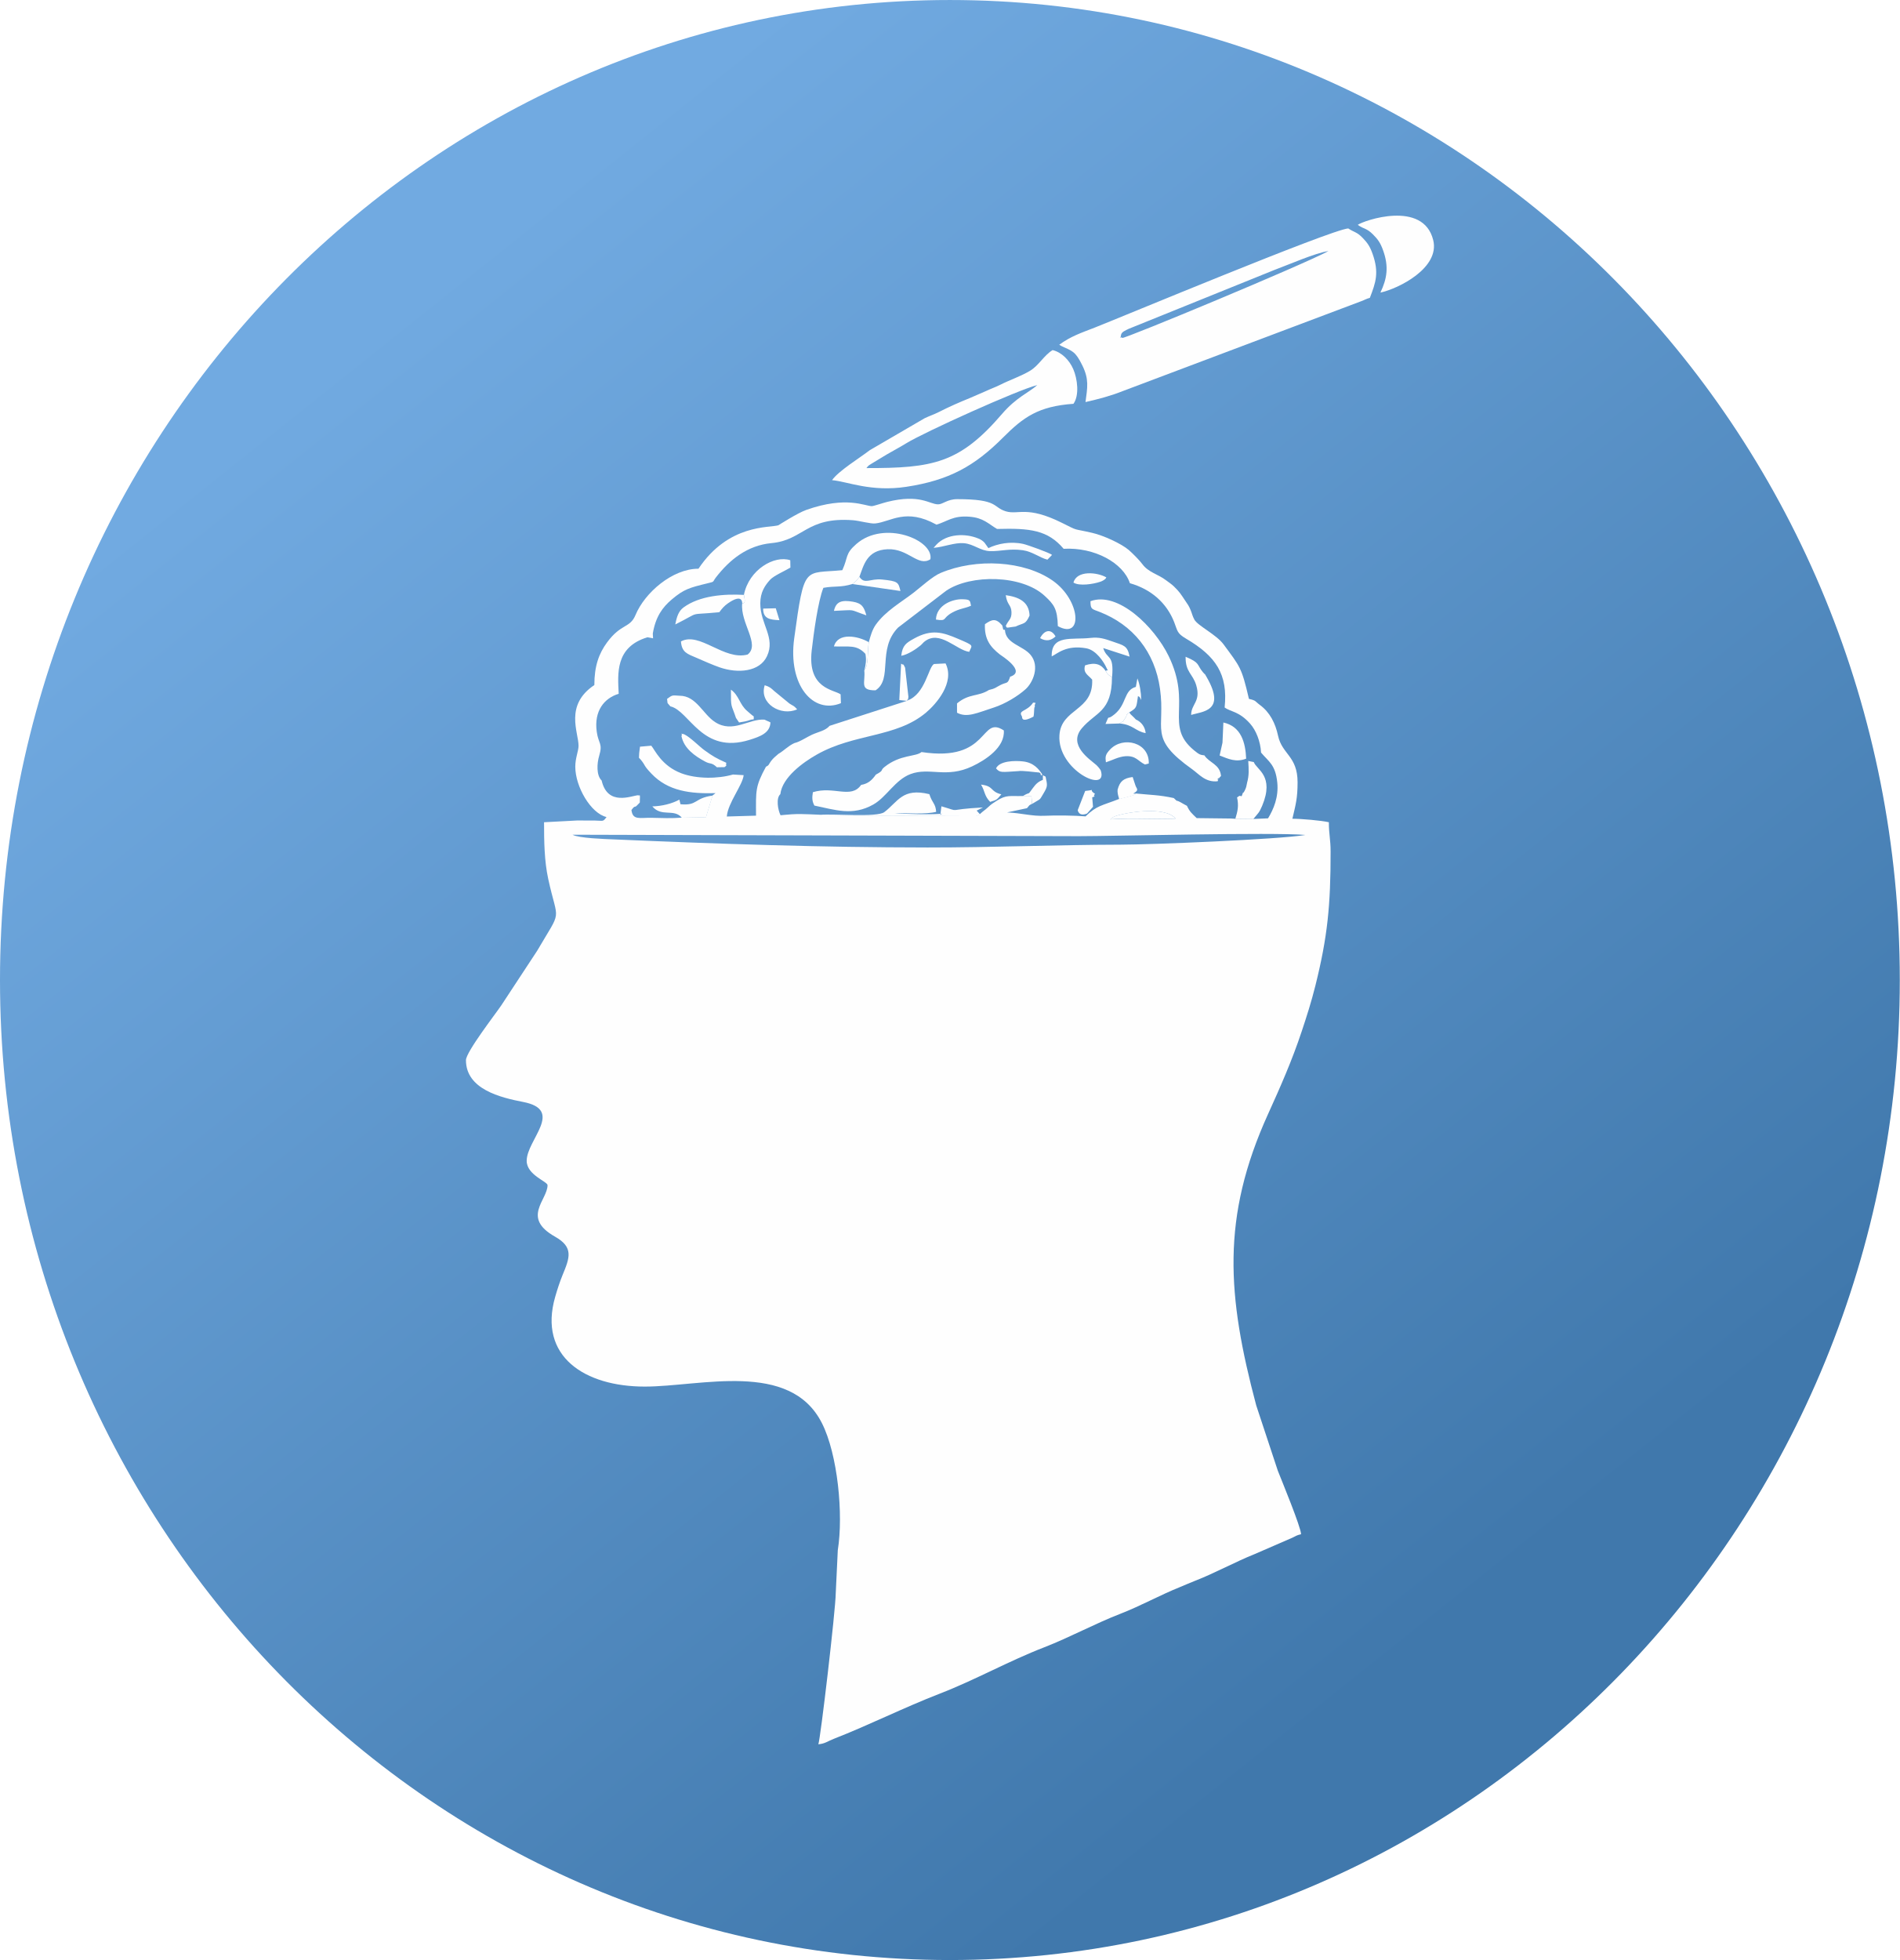
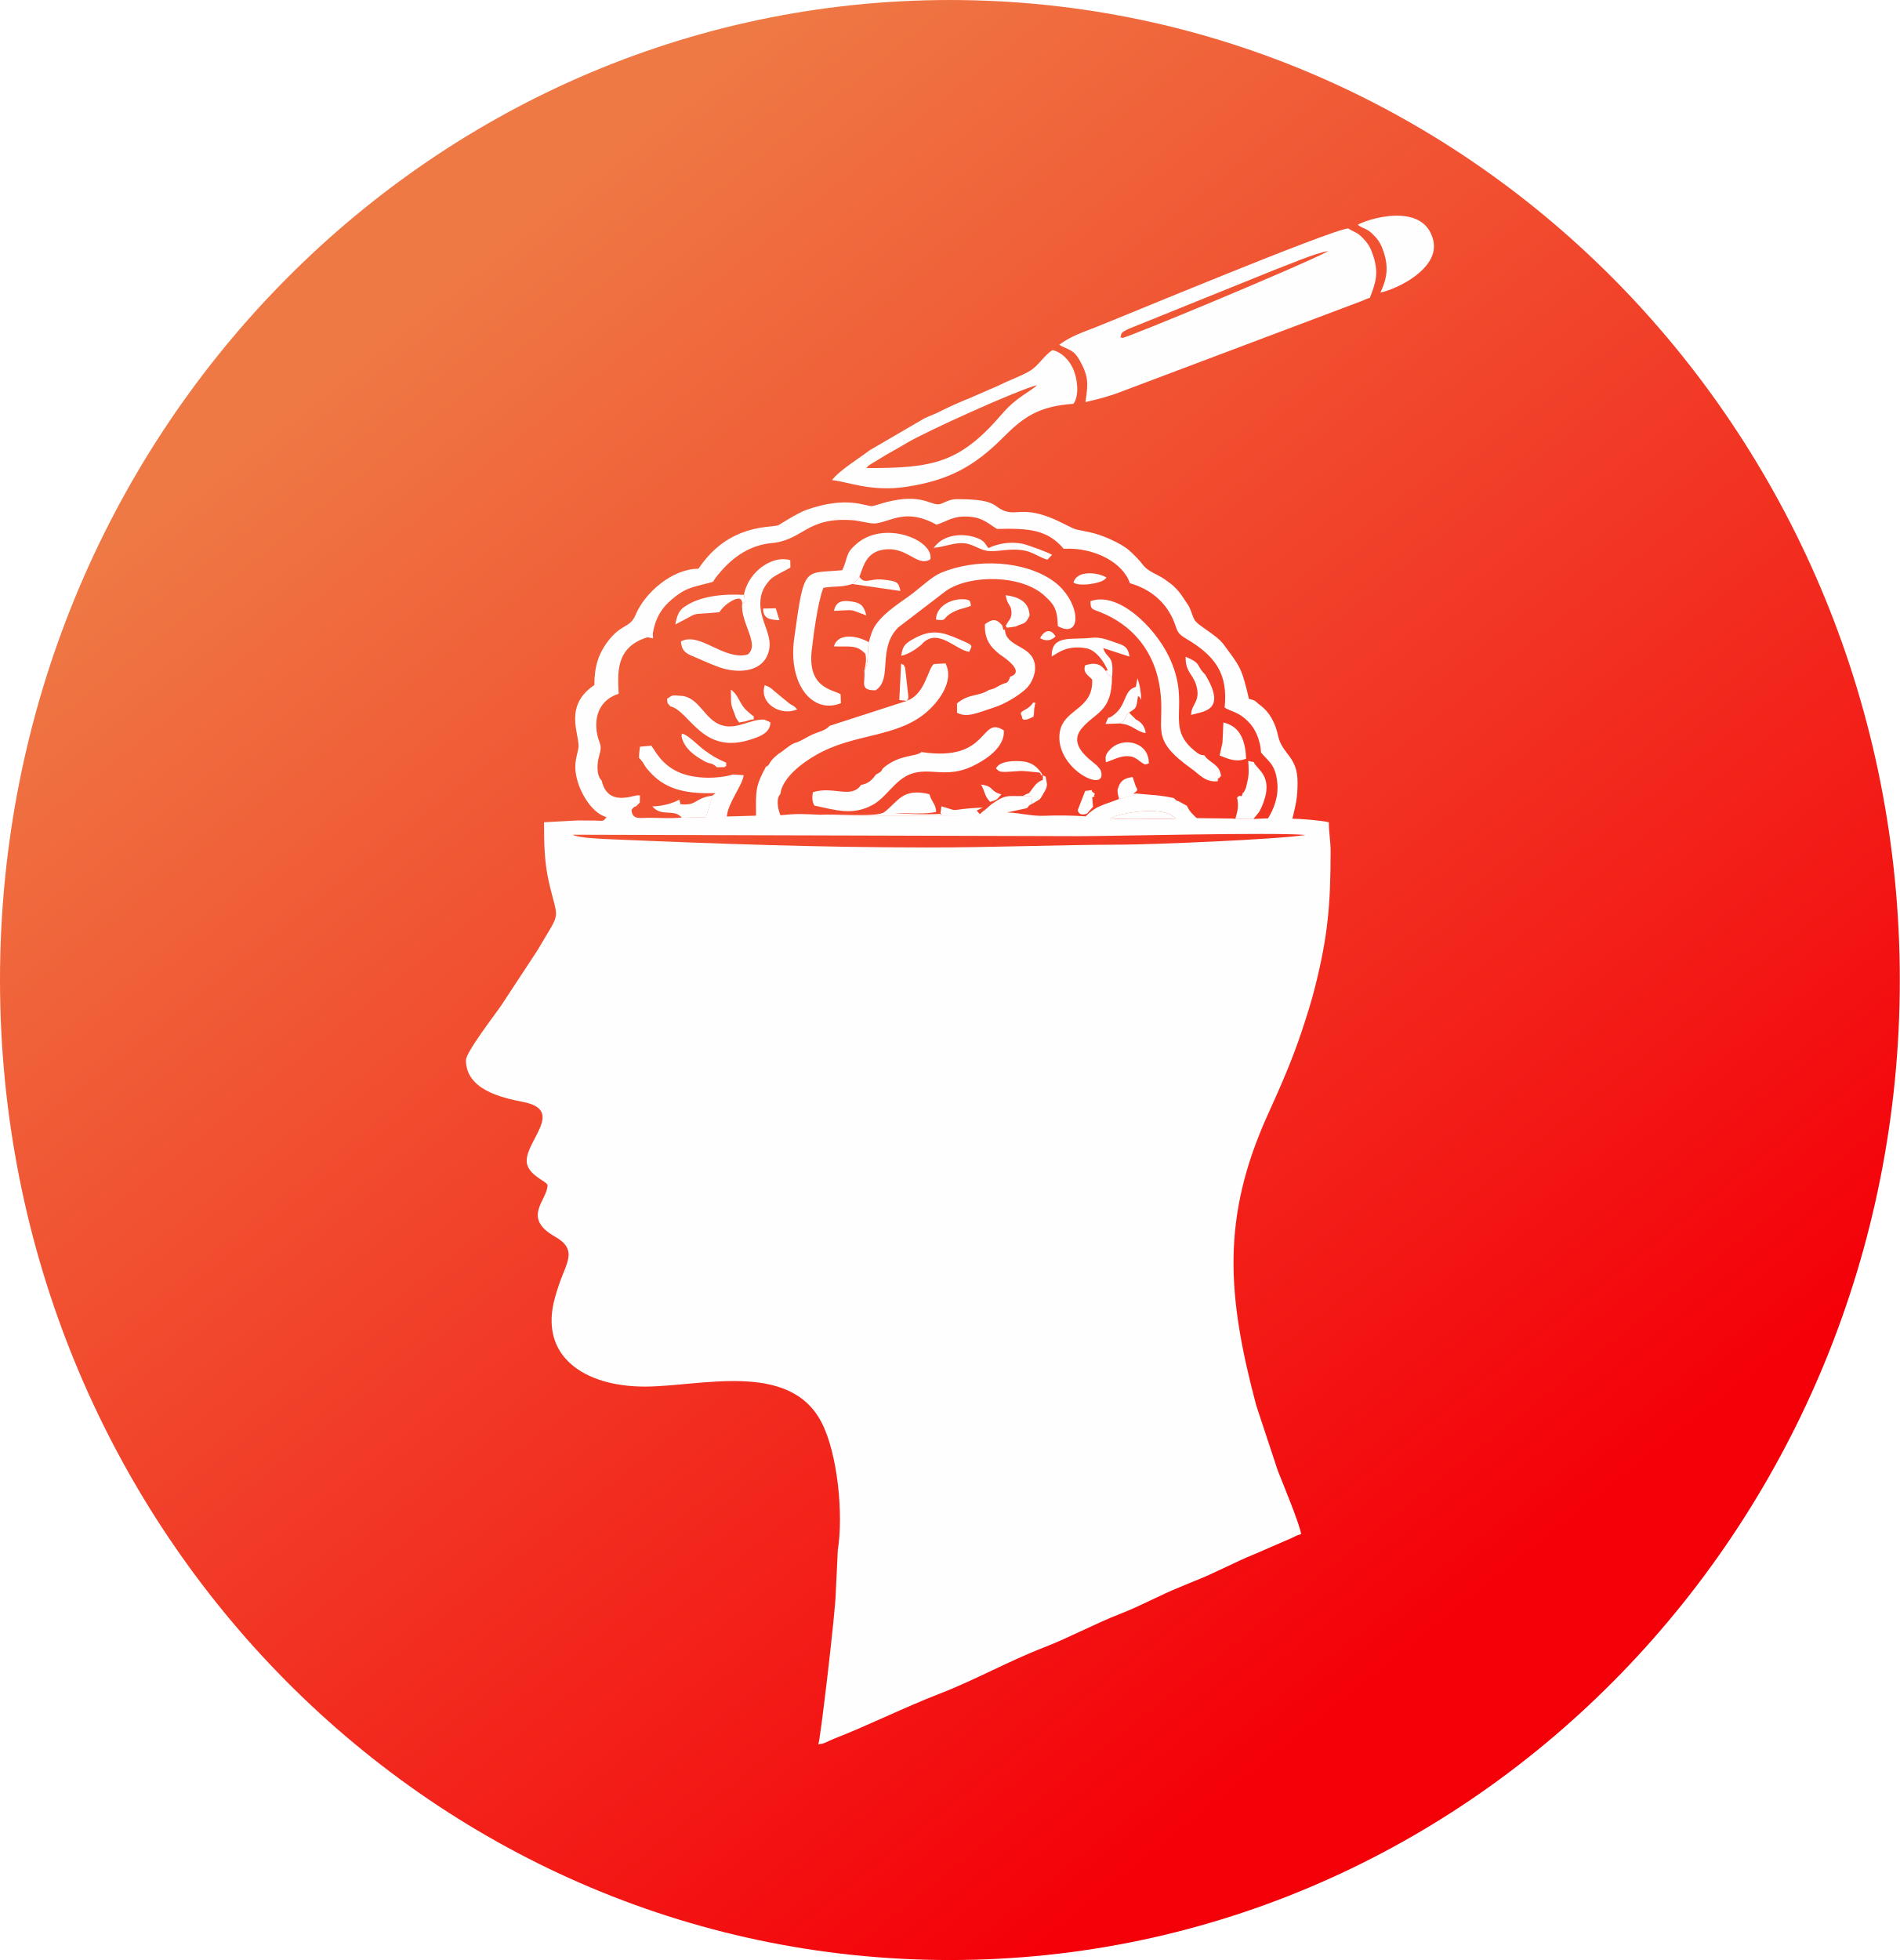
<svg xmlns="http://www.w3.org/2000/svg" xml:space="preserve" width="59.865" height="61.747" fill-rule="evenodd" clip-rule="evenodd" image-rendering="optimizeQuality" shape-rendering="geometricPrecision" text-rendering="geometricPrecision" viewBox="0 0 424.53 437.87">
  <defs>
    <linearGradient id="a" x1="96.12" x2="330.27" y1="64.08" y2="357.45" gradientUnits="userSpaceOnUse">
-       <stop offset="0" stop-color="#71aae1" />
-       <stop offset="1" stop-color="#4078ac" />
+       <stop offset="0" stop-color="#EF7945" />
+       <stop offset="1" stop-color="#F40009" />
    </linearGradient>
  </defs>
  <ellipse cx="212.26" cy="218.94" fill="url(#a)" rx="212.26" ry="218.94" />
  <g fill="#fefefe">
    <path d="M207.28 189.33c-23.96-.02-46.49-.79-70.23-1.81-1.8-.08-7.7-.25-9.12-1.04l113.1.32c7.59.01 43.31-.91 50.68-.27-6.05 1.01-34.44 2.16-41.37 2.17-14.31.03-28.7.64-43.06.63m40.84-6.29c.32-.25.25-.34.93-.63 1.66-.73 11.16-2.56 13.64.47-4.8.24-9.4-.19-14.56.17zm-45.47-26.47-17.27 5.58c-.94 1.1-2.5 1.33-3.93 1.98-1.26.57-2.65 1.58-3.95 1.88-1.43.66-2.31 1.69-3.58 2.42-.7.64-1.06.85-1.63 1.6-.56.75-.4.93-1.13 1.25-2.41 4.44-2.25 5.3-2.22 10.94l-6.53.19c.22-3.01 3.59-7.1 3.76-9.24l-2.39-.14c-3.37.98-8.09 1.01-11.51-.27-4.51-1.69-5.97-5.31-6.74-6.17l-2.52.22-.18 1.44-.05 1.04.42.45c1.12 1.37.5 1.14 2.35 3.08 3.71 3.92 8.69 4.53 14.34 4.37l-.68.53-1.47 4.84-5.4.1c-2.23.19-4.52.09-6.76.04-2.61-.06-4.19.62-4.48-1.74.97-1.31.58-.26 1.4-1.19.64-.73.43-.14.48-1.14.09-1.7-.17-.58-.34-.98-1.5.09-6.85 2.56-8.2-3.28-1.21-1.16-1.06-3.83-.55-5.52.85-2.83-.18-2.65-.55-5.42-.62-4.59 1.64-7.44 4.91-8.44-.2-4.42-.86-10.41 6.42-12.62l1.26.23-.06-1.07c.64-3.78 2.17-5.86 4.25-7.62 2.72-2.3 3.96-2.62 8.02-3.61 1.65-.4 1-.22 1.84-1.31 3.08-3.97 7.02-7.15 12.43-7.66 7.17-.67 7.75-5.9 18.19-5.11 1.4.1 3.97.84 4.99.72 3.51-.38 6.81-3.53 13.67.27 2.45-.73 3.68-2.06 7.33-1.78 3.18.24 4.21 1.57 6.21 2.74 7.43-.21 11.33.26 14.88 4.43 6.9-.38 13.3 3.14 14.8 7.69 4.77 1.35 8.23 4.43 9.9 8.71.76 1.94.59 2.46 2.61 3.65 6.71 3.94 9.43 7.96 8.66 15.4 1.4 1.03 3.17.8 5.68 3.6 1.34 1.5 2.32 3.96 2.46 6.48 1.72 2.05 3.23 2.68 3.63 6.74.31 3.2-.81 5.87-2.07 7.95l-3.27.14-4.04-.04-.91-.06-7.72-.09c-1.07-1.03-1.57-1.42-2.18-2.75-.63-.3-.77-.44-1.5-.83-1.16-.62-.36.14-1.44-.9-3.32-.72-5.05-.67-8.45-1.02-.37.26.2.07-.83.46-.02.01-.93.25-1.03.28-.66.18-1.21.29-1.92.48-3.84 1.52-4.92 1.4-7.49 3.89-2.28-.2-6.73-.26-8.97-.14-3.05.16-5.34-.62-8.57-.74l4.45-.95c.75-.86.33-.54 1.12-.97l-.13-1.72-1.97-.03c-2.85.09-3.55-.35-5.79 1.07-.94.6-1.15.71-1.99 1.5-.66.62-.97.72-1.74 1.46-.08.06-.18.15-.25.17-1.2.46.18.26-2.53.25l-41.79-.16c-.57-1.14-1.06-3.8-.04-4.7.43-3.76 5.08-7.11 8.12-8.83 8.48-4.81 17.72-3.75 24.42-9.38 2.29-1.92 6.52-6.74 4.38-11l-2.56.13c-1.29.58-1.94 6.85-6.08 8.19zm-7.78-43.49c-1.58 0-5.68-2.35-14.69.83-1.96.69-6.23 3.43-6.26 3.44-1.98.6-11.13-.34-17.84 9.7-5.82 0-12 5.34-14.08 10.36-1.23 2.96-3.21 1.85-6.33 6.08-1.86 2.52-2.86 5.33-2.86 9.55-6.72 4.5-3.53 10.55-3.53 13.58 0 1.13-.73 2.72-.73 4.66 0 4.5 3.49 10.44 6.98 11.25-.83 1.14-.68.8-2.7.78-1.3-.01-2.59-.01-3.89-.01l-7.37.39c0 4.22.06 8.65.93 12.65 2.2 10.13 3.21 6.35-2.47 16.07l-8 12.17c-1.2 1.8-7.91 10.44-7.91 12.26 0 6.51 7.73 8.36 12.77 9.34 9.31 1.8.8 8.43.8 13.16 0 3.15 4.66 4.62 4.66 5.43 0 3.34-5.88 7.25 1.68 11.51 4.21 2.37 3.26 4.74 1.69 8.54-.62 1.51-1.2 3.29-1.67 4.93-3.81 13.3 6.61 20.02 20.02 20.02 12.46 0 32.44-5.92 39.58 8.14 3.55 6.99 4.84 20.43 3.56 28.4l-.46 9.63c-.03 3.75-3.44 32.8-3.89 33.74 1.52-.13 2.07-.68 3.44-1.21 7.97-3.11 15.56-6.95 23.67-10.09 7.98-3.09 15.41-7.29 23.38-10.37 5.72-2.22 11.24-5.25 16.97-7.47 4.52-1.75 8.88-4.19 13.4-6 1.41-.57 1.97-.86 3.29-1.37 4.52-1.75 8.99-4.24 13.4-6l8.38-3.64c.85-.39.84-.52 1.94-.78-.04-1.61-4.28-11.87-5.2-14.2l-4.82-14.58c-6.52-24.51-7.87-41.94 2.65-65.1 2.76-6.08 5.38-12.02 7.52-18.48 1.14-3.43 2.14-6.55 3.04-10.15 2.76-11.06 3.41-18.05 3.41-29.95 0-2.81-.39-3.89-.39-6.6-1.67-.39-6.13-.78-8.15-.78.75-3.19 1.16-4.59 1.16-8.15 0-5.86-3.46-6.22-4.36-10.39-.6-2.81-1.83-5.23-4.02-6.85-1.22-.9-.78-.99-2.49-1.39-1.65-7.09-1.95-7.12-5.67-12.18-1.6-2.18-5.74-4.14-6.51-5.51-.46-.82-.51-1.35-.88-2.22-.4-.95-.61-1.18-1.14-1.97-1.01-1.51-1.29-2.02-2.57-3.25-.62-.59-1.05-.83-1.74-1.36-1.79-1.38-3.95-1.75-5.31-3.62-.6-.83-2.27-2.5-3.04-3.16-1.66-1.41-5.64-3.25-8.2-3.83-4.52-1.04-2.82-.28-6.71-2.22-7.87-3.92-9.74-1.73-12.55-2.58-3-.91-1.54-2.72-10.86-2.72-2.23 0-3.2 1.16-4.27 1.16-1.95 0-4.02-2.39-11.41-.54-.85.21-2.98.93-3.34.93zm55.9-37.58c-.29-.53-.56.71-.26-.72.14-.66.99-.95 1.7-1.32l32.6-13.17c2.95-1.08 9.23-3.84 12.04-4.2-5.94 3.17-45.43 19.59-46.09 19.41zm-14.1 1.51.54.31c2.46 1.14 3.08 1.14 4.64 4.31 1.54 3.13 1.14 4.9.71 8.19 3.07-.7 5.56-1.36 8.4-2.48l53.26-20.07c.74-.27.99-.49 1.88-.73 1.33-3.45 2.09-5.64.62-9.8-.57-1.62-1.1-2.44-2.23-3.6-1.36-1.39-1.72-1.13-3.22-2.11-3.93.29-51.34 20.08-56.69 22.17-2.96 1.15-5.4 1.96-7.9 3.83z" />
    <path d="M193.6 104.58c.51-.6.27-.44 1.11-.97l3.37-2.04c1.55-.91 2.9-1.6 4.44-2.55 4.01-2.47 25.16-12.03 29.27-12.99-1.87 1.66-4.69 2.73-7.87 6.43-9.49 11.06-15.45 12.13-30.33 12.11zm46.27-14.37c1.36-1.91.89-5.6-.04-7.74-.87-2.01-2.59-3.78-4.62-4.26-1.94 1.17-3.06 3.43-5.04 4.62-1.99 1.2-4.48 2.03-6.6 3.1-1.07.54-2.03.86-3.23 1.42l-3.52 1.53c-2.49 1.01-4.64 1.95-6.96 3.13-1.25.63-1.99.83-3.24 1.42l-12.26 7.14c-2.07 1.61-7.07 4.68-8.43 6.7 3.41.28 8.66 2.69 16.61 1.48 9.53-1.46 15.19-4.59 21.59-11 4.54-4.55 7.9-6.99 15.73-7.54zm-45.73 53.25c-.3 1.61-.04 5.5-1.01 6.31.3 2.7-1.18 4.48 2.51 4.45 3.95-2.52.3-9.16 5.03-14.01l10.76-8.24c5.51-3.73 16.93-3.56 21.99 1.13 2.08 1.92 2.86 2.89 2.96 6.78 5.68 3.13 5.12-5.77-1.14-10.16-6.4-4.48-17.11-5.07-25.06-1.72-1.83.77-4.41 3.15-6.05 4.42-2.78 2.14-6.25 4.08-8.42 7.12-.81 1.14-1.2 2.55-1.57 3.92" />
    <path d="M190.47 130.47c.7-.55 1.08-.83 1.57-1.62.97-2.56 1.63-5.96 6.31-6.15 4.64-.19 6.8 4 9.55 2.24.81-4.32-10.35-8.86-16.57-3.39-2.53 2.22-1.74 2.82-3.11 5.83-8.59.85-8.46-1.42-10.75 15.23-1.44 10.5 4.25 17.02 10.44 14.48l-.07-1.97c-1.51-1.09-7.45-1.2-6.46-9.81.44-3.81 1.4-10.99 2.61-13.99 2.67-.47 3.76-.03 6.49-.85zM205.93 168c-1.27 1.11-4.77.51-8.3 3.36-1.05.85.03.65-1.91 1.69-.81 1.13-1.63 2.02-3.3 2.3-2.24 3.21-6.09.18-10.78 1.63-.22 1.34-.15 2.06.34 2.99 4.58.92 8.5 2.4 13.17-.24 2.94-1.66 4.87-5.51 8.31-6.8 4.25-1.6 7.99 1.02 13.8-1.74 2.98-1.41 7.33-4.23 7.05-8.01-5.4-3.53-3.02 7.18-18.38 4.83zm66.17 6.52c.64-1.94-.58.53.28-.64.05-.07.16-.21.21-.27.05-.07.17-.17.25-.25-.24-2.67-2.61-2.89-3.71-4.61-.88-.12-1.05-.08-2.33-1.14-6.67-5.51-.39-10.24-5.67-21.07-3.17-6.51-11.32-14.51-17.46-12.23 0 1.89.32 1.71 2.07 2.4 7.38 2.89 12.31 8.87 13.47 17.17 1.29 9.23-2.77 10.88 7.21 17.99 1.53 1.09 2.96 2.97 5.68 2.66zm31.3-124.29c1.49 1.05 1.93.68 3.39 2.13 1.12 1.11 1.67 1.9 2.26 3.54 1.33 3.68.89 6.34-.59 9.46 4.06-.87 13.33-5.51 11.8-11.72-2.22-9.03-15.6-4.36-16.86-3.41M166.24 132.9c.09.83.53 1.9-.39 1.9-.47 4.36 4.08 9.16 1.22 11.42-5.29 1.43-10.74-5.19-14.91-2.92.19 2.46 1.43 2.78 3.41 3.63 1.57.68 3.66 1.61 5.24 2.16 4.1 1.41 8.92 1.01 10.57-2.48 1.97-4.14-1.5-7.18-1.49-11.81 0-2.53 1.08-4.06 2.21-5.3.83-.9 3.34-1.98 4.52-2.7l-.03-1.64c-3.52-1.2-9.25 2.09-10.36 7.73zm59.48 18.29c-.58 1.74-.67 1.09-2.17 1.85-1.21.61-1.02.74-2.56 1.1-2.44 1.55-4.4.72-7.14 3v2.08c2.23 1.21 4.53.03 8.18-1.14 2.6-.83 5.44-2.58 7.14-4.11 1.68-1.51 3.21-5.16 1.12-7.67-1.75-2.1-5.56-2.47-5.73-5.56-.51-.29-.23.51-.59-1-1.42-1.67-2.26-1.42-3.88-.3-.16 3.39 1.24 5.11 3.31 6.75.3.24 6.09 3.82 2.3 4.99zm22.77.08c-.24-.14-.6-.33-.82-.54-.55-.54-.14-.14-.61-.85-1.02-1.51-2.33-1.99-4.6-1.24-.49 1.73.66 2.11 1.59 3.19.31 7.08-6.96 6.37-7.32 12.47-.46 7.74 10.87 13.13 9.26 7.89-.11-.36-.85-1.15-1.05-1.32-1.36-1.2-6.37-4.4-3.21-8.16 3.09-3.67 6.72-3.59 6.75-11.42zm-98.7 6.53c4.27.95 7.05 10.83 17.72 7.48 2.34-.73 4.57-1.52 4.65-3.9l-1.33-.61c-3.49-.26-7.05 3.12-11.03.55-2.75-1.77-4.2-5.88-7.92-5.89-1.67-.08-1.54-.25-2.82.7.21 1.38-.16.57.73 1.66z" />
    <path d="M183.36 182.02c-3.64-.13-5.22-.35-8.95.15l41.79.16c2.71.01 1.33.21 2.53-.25.07-.03.17-.11.25-.17l-.74-.82 1.41-.7c-8.83.45-4.41 1.15-9.28-.26-.4 3.18-.28 1.47.25 1.63-1.58.27-9.04.12-10.68-.13 2.58.02 6.96.34 9.25-.26-.13-1.92-.86-1.87-1.52-3.95-6.04-1.48-6.98 1.68-10.07 4.01-1.6 1.21-11.36.34-14.27.6zm95.31-7.16c-.15.77-.19 1.09-.52 1.73-.6 1.18-.12-.34-.69 1.27-.44.03-.23-.32-1.03.29.4 1.88.15 3-.39 4.79l4.04.04c.06-.09.15-.21.2-.27.86-1.06 1.08-1.09 1.76-2.7 2.81-6.71-1.28-8.06-1.87-9.76l-1.24-.25c.11 1.91.21 3.18-.26 4.85zm-31.6-24.98c.47.71.05.32.61.85.22.21.58.4.82.54.47-5.27-1.15-3.83-1.98-6.49l5.89 1.91c-.45-2.46-1.3-2.49-3.68-3.33-1.89-.66-3.1-1.07-5.04-.85-4.17.47-8.81-.81-8.68 4.13 1.25-.59 3.24-2.62 7.72-1.81 2.23.4 3.94 3.07 4.53 4.38.51 1.14.39.25-.18.67zm-81.22-15.08c.92 0 .48-1.07.39-1.9-4.43-.25-9.93.16-13.52 2.82-1.05.78-1.49 1.99-1.82 3.78 6.13-3.07 2.35-2 9.83-2.73.64-.87 1.14-1.43 1.91-1.97 3.42-2.39 3.19-.02 3.21 0m42.78-12.41c2.25-.18 4.67-1.22 6.75-1.04 2.23.19 3.65 1.71 5.86 1.77 2.37.07 4.3-.62 7.3-.2 2.19.31 3.7 1.64 5.51 2.11l1.03-1.06c-.44-.44-5.49-2.25-6.45-2.46-2.87-.62-5.7-.06-7.77.94l-.83-1.17c-.39-.45-.82-.73-1.4-.97-2.89-1.22-7.08-1.1-9.38 1.36l-.41.46c-.05.06-.14.17-.21.25zm57.54 37.33c2.39-.78 7.93-.73 3.46-8.46-.77-1.32-.04-.13-.85-1.11-1.42-1.72-.53-2.03-3.85-3.43-.05 3.49 1.61 3.77 2.38 6.39 1.07 3.65-1.15 4.13-1.14 6.61m7 6.2-.64 2.86c1.98.77 3.66 1.59 5.93.71-.15-3.54-1.08-7.2-5.09-8.08zm-127.4 14.23c2.08 2.47 4.8.4 6.59 2.53l5.4-.1 1.47-4.84c-4.15.54-3.3 2.3-7.17 1.93l-.25-1.03c-1.64.9-3.88 1.46-6.04 1.51m110.09-9.36.84-.22c.16-4.73-5.74-6.19-8.64-3.14-1.11 1.17-1.09 1.65-.94 2.87 1.37-.43 2.84-1.27 4.39-1.36 2.36-.14 2.74 1.09 4.36 1.86zM201.4 146.5c1.46-.25 3.34-1.51 4.36-2.36.24-.2.55-.6.8-.79 3.41-2.75 7.16 1.92 10.02 2.27.6-1.55 1.32-1.28-2.5-2.91-3.37-1.44-5.87-2.26-9.84-.05-1.74.97-2.59 1.49-2.85 3.85zm48.75 15.12c1.1-.77.42.1 1.19-1.04.92-1.35-.25-.3.99-1.42 1.74-1.06 1.58-1.05 1.96-3.67.18.24.26-.15.72.9-.02-1.73-.32-3.51-.85-4.84l-.35 1.9c-2.75.77-1.98 3.8-4.71 6.08-2 1.67-.99-.28-2.07 2.2l3.13-.1zm-25.42-21.78c.55.61-.05.33.64.35.07 0 1.37-.21 1.57-.22 1.89-.9 2.19-.38 3.12-2.45-.1-3.1-2.42-4.15-5.32-4.56.32 2.3 1.21 2.06 1.28 3.79.06 1.62-.73 1.79-1.28 3.1zm-64.53 31.57 1.69-.03c.74-.66.23.15.4-.98-2.25-.99-3.03-1.47-4.88-2.8-1.14-.82-3.14-2.9-4.57-3.58-1.28-.23-.12-.12-.57.39.53 2.76 2.96 4.48 5.3 5.73 1.27.68 1.36.09 2.63 1.27m17.93-12.94c-.84-.95-.83-.69-1.74-1.31l-3.41-2.8c-.73-.67-.98-.92-2.1-1.28-1.32 4.09 3.64 7.01 7.25 5.39m69.98 24.57c5.16-.36 9.76.08 14.56-.17-2.47-3.03-11.98-1.2-13.64-.47-.67.29-.61.39-.93.63zm-20.55-10.77c.83-.17 3.67.25 4.64.31.08.09.26.06.3.22.29 1.18-.05-.1.53.41-.91-1.48-2.11-2.85-4.44-3.11-1.83-.21-5.24-.14-6.02 1.56.9 1.04 1.24.83 4.99.61m-18.42-33.86c2.6.42 1.31-.28 3.64-1.56 1.71-.94 2.73-.88 4.2-1.53-.26-1.14-.08-1.4-1.93-1.45-2.16-.06-5.79 1.26-5.91 4.54m-16.01 11.37c.97-.81.7-4.7 1.01-6.31-2.46-1.44-6.92-2.22-7.79.94 3.35.14 5.03-.49 7.03 1.66.27 1.35.07 2.48-.24 3.72zm-28.67 10.61.69 1.01c.84-.13 1.68-.27 2.26-.49 1.13-.44 1.02.22 1.02-.86-.55-.38-.95-.78-1.45-1.2-1.76-1.48-1.81-3.47-3.65-4.78-.02 4.31.05 3.05 1.13 6.33zm26.01-29.92 10.74 1.56c-.47-1.98-.55-2.19-4.07-2.56-2.71-.29-3.92 1.19-5.1-.61-.49.78-.86 1.06-1.57 1.62zm59.27 45.86c-.01.56-.05.52.04 1.01.02.12.05.25.08.37s.19.69.23.82c.7-.18 1.25-.3 1.92-.48.1-.03 1.01-.28 1.03-.28 1.02-.39.45-.2.83-.46l-.64-.02c1.45-.85.74-1 .47-1.88-.18-.59-.4-1.19-.6-1.82-2.06.26-2.86.98-3.34 2.74zm-9.87-46.18c1.29.83 4.4.36 6.01-.19.18-.06.55-.21.77-.37.61-.42.34-.33.57-.6-2.03-1.17-6.59-1.64-7.35 1.16" />
    <path d="m228.51 177.86 1.97.03.13 1.72c.09-.06.21-.14.28-.18 1.75-1.08 1.31-.54 2.26-2.13 1-1.67.91-1.81.49-3.8l-.61-.3.01 1.02c-1.12.44-1.58.94-2.29 1.9-1.33 1.79-.25.54-2.23 1.74zm12.31 3.11s.19 1.55 2.09.77c.02-.01 1.27-1.43 1.33-1.5l-.18-2.12c1.3-.47-.11.1.62-.79-1.74-1.06.64-.93-2.19-.63l-1.66 4.27zm-54.46-44.5c5.2-.22 3.06-.43 7.23 1-.5-1.78-.93-2.7-3.02-3.05-2.51-.42-3.76-.04-4.22 2.05zm16.29 20.1c.04-.1.11-.34.12-.29.12.39.19-.49.22-.61l-.74-6.51c-.76-1.4.09-.24-.89-.9l-.41 8.13zm47.5 5.05c3.1.27 3.52 1.73 5.85 2.16a3.61 3.61 0 0 0-2.18-3.04c-.32-.36-.48-.5-.77-.78-.4-.39-.4-.33-.72-.8-1.24 1.11-.07.06-.99 1.42-.77 1.14-.09.27-1.19 1.04m-30.93 13.66c.92 1.55.69 2.48 2.03 3.86 1.57-.46 1.49-.49 2.5-1.68-2.62-.66-1.56-1.82-4.52-2.18zm-45.05-36.73-.82-2.66-2.82.07c-.02 2.27 1.52 2.5 3.65 2.59zm56.77 21.56c.15-.74.1-1.06.16-1.67.12-1.24.19.31.12-.79-.03-.54.59-.68-.37-.68-1.31 2.02-3.43 1.65-2.51 3.04.13.19-.28 1.61 2.59.09zm1.47-17.54c1.36.76 2.43.57 3.46-.39-1.04-1.85-2.55-1.39-3.46.39" />
  </g>
</svg>
